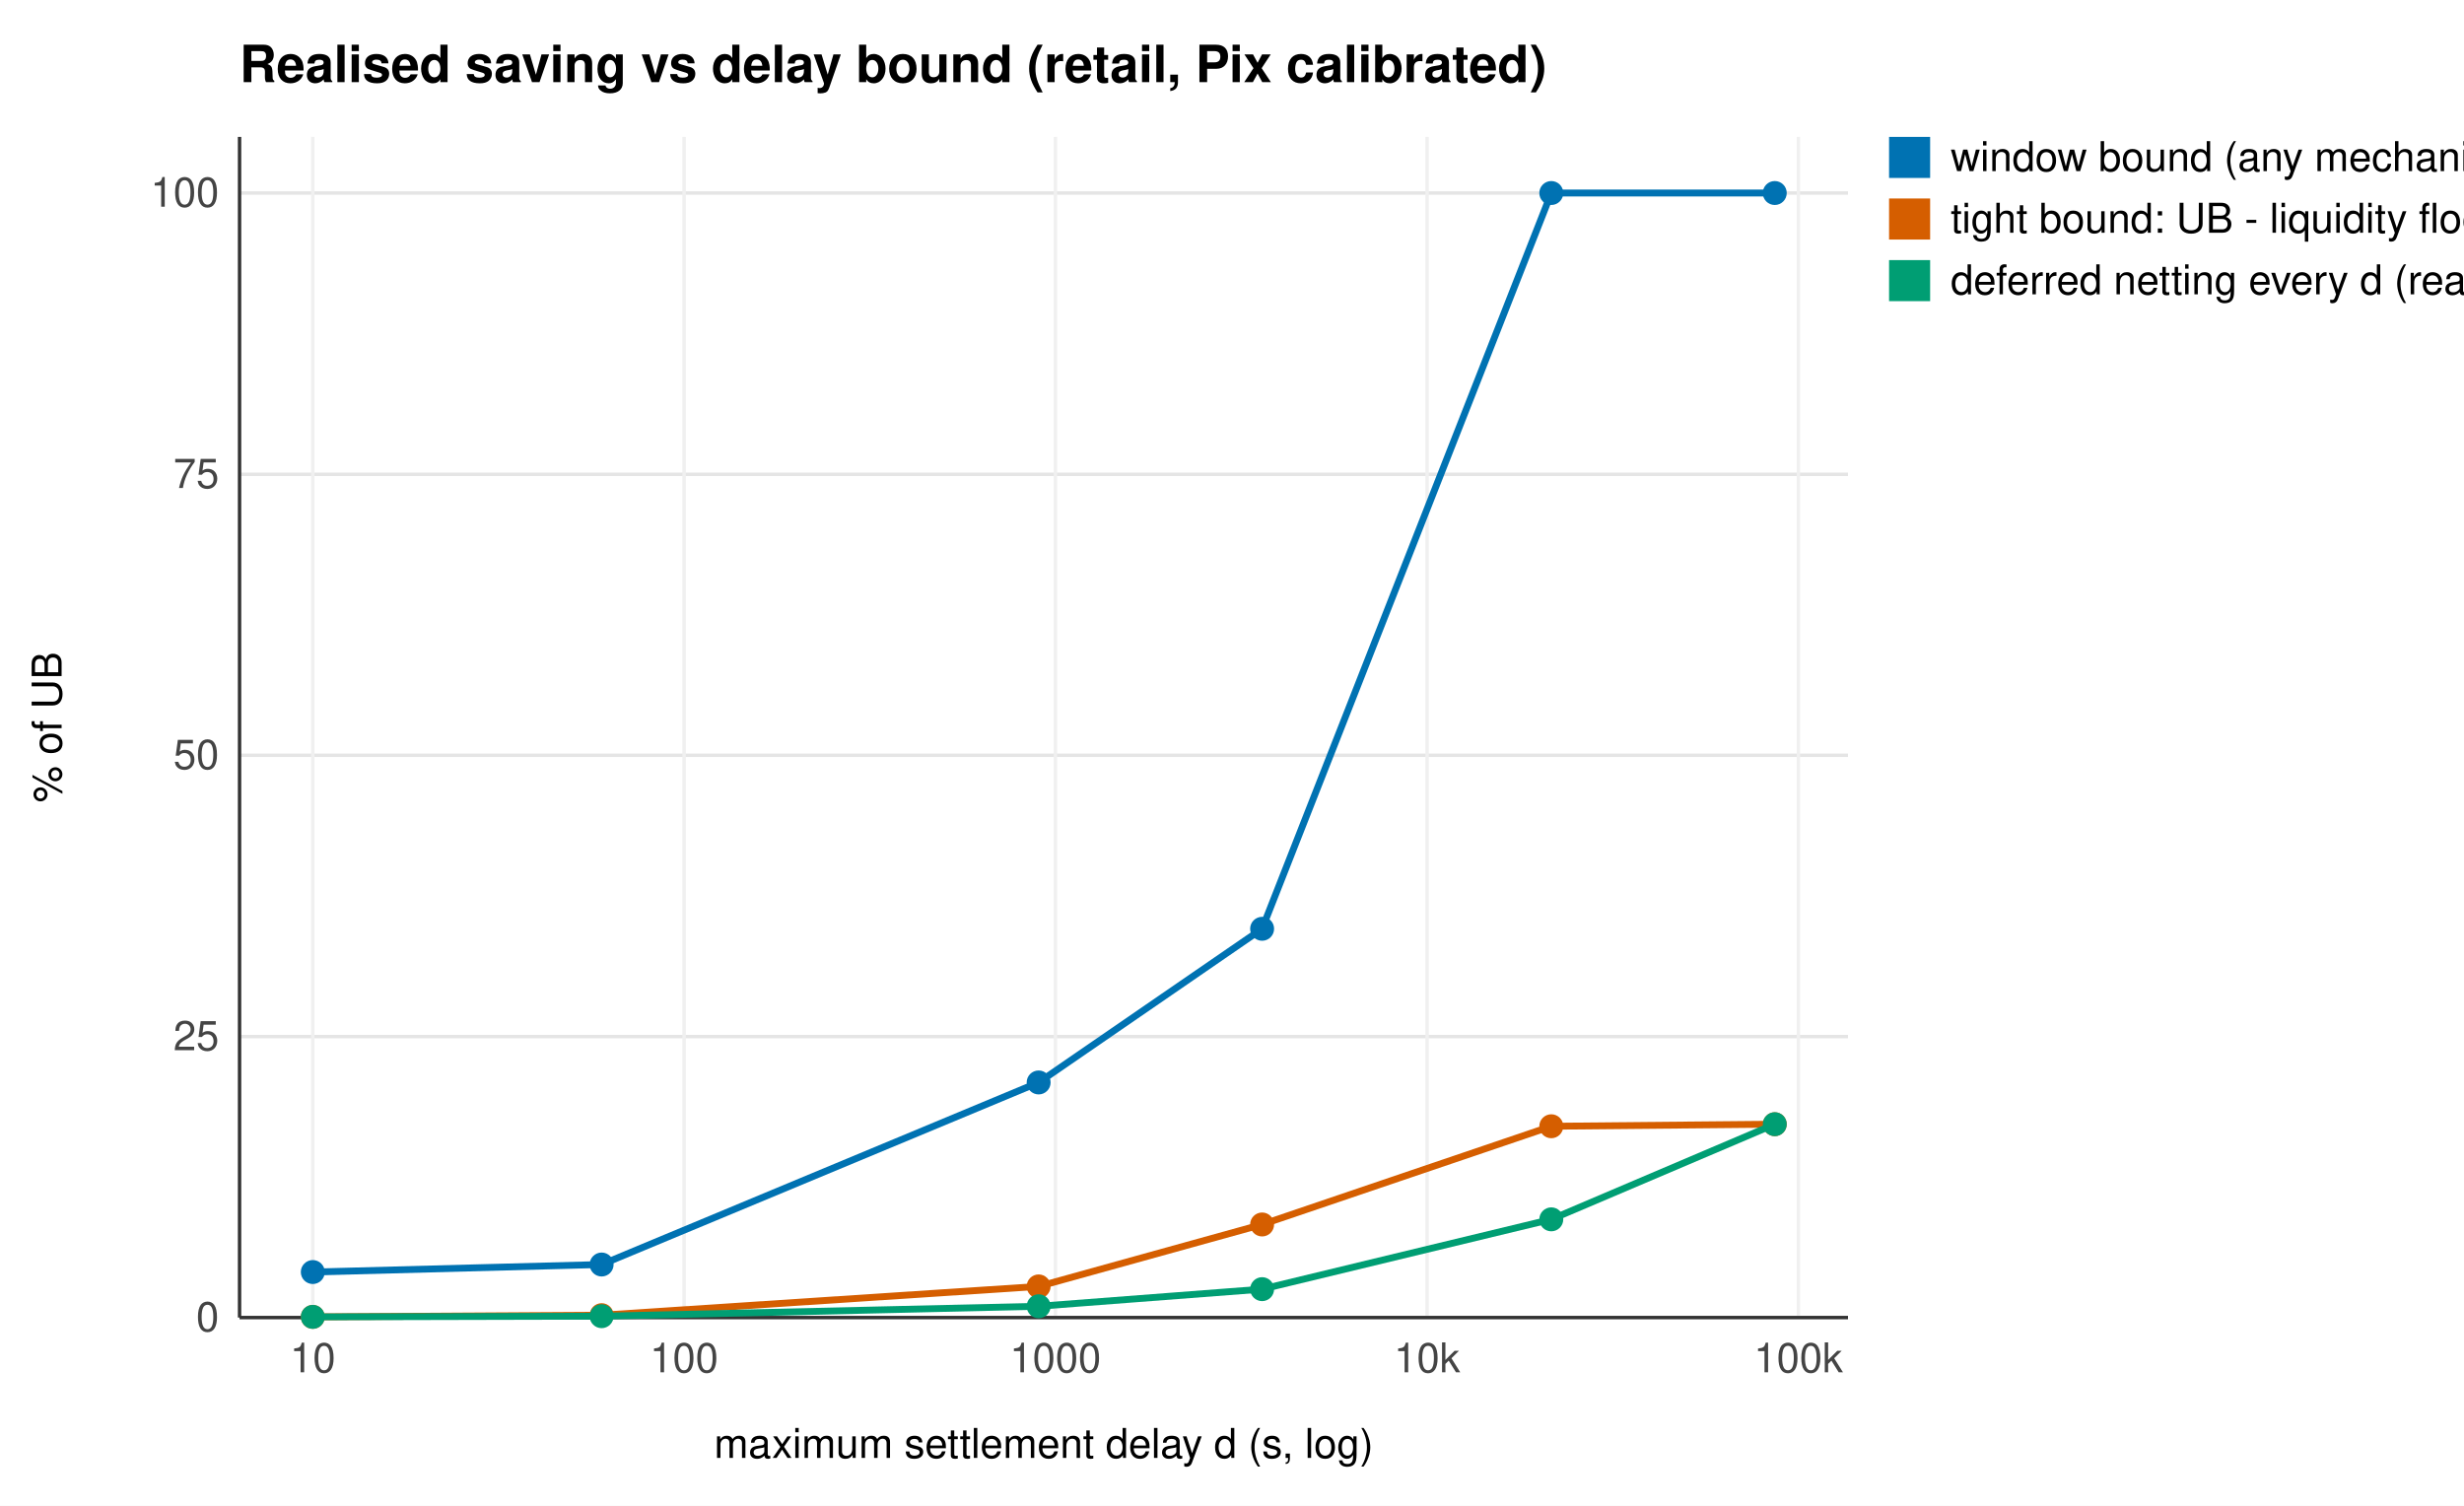
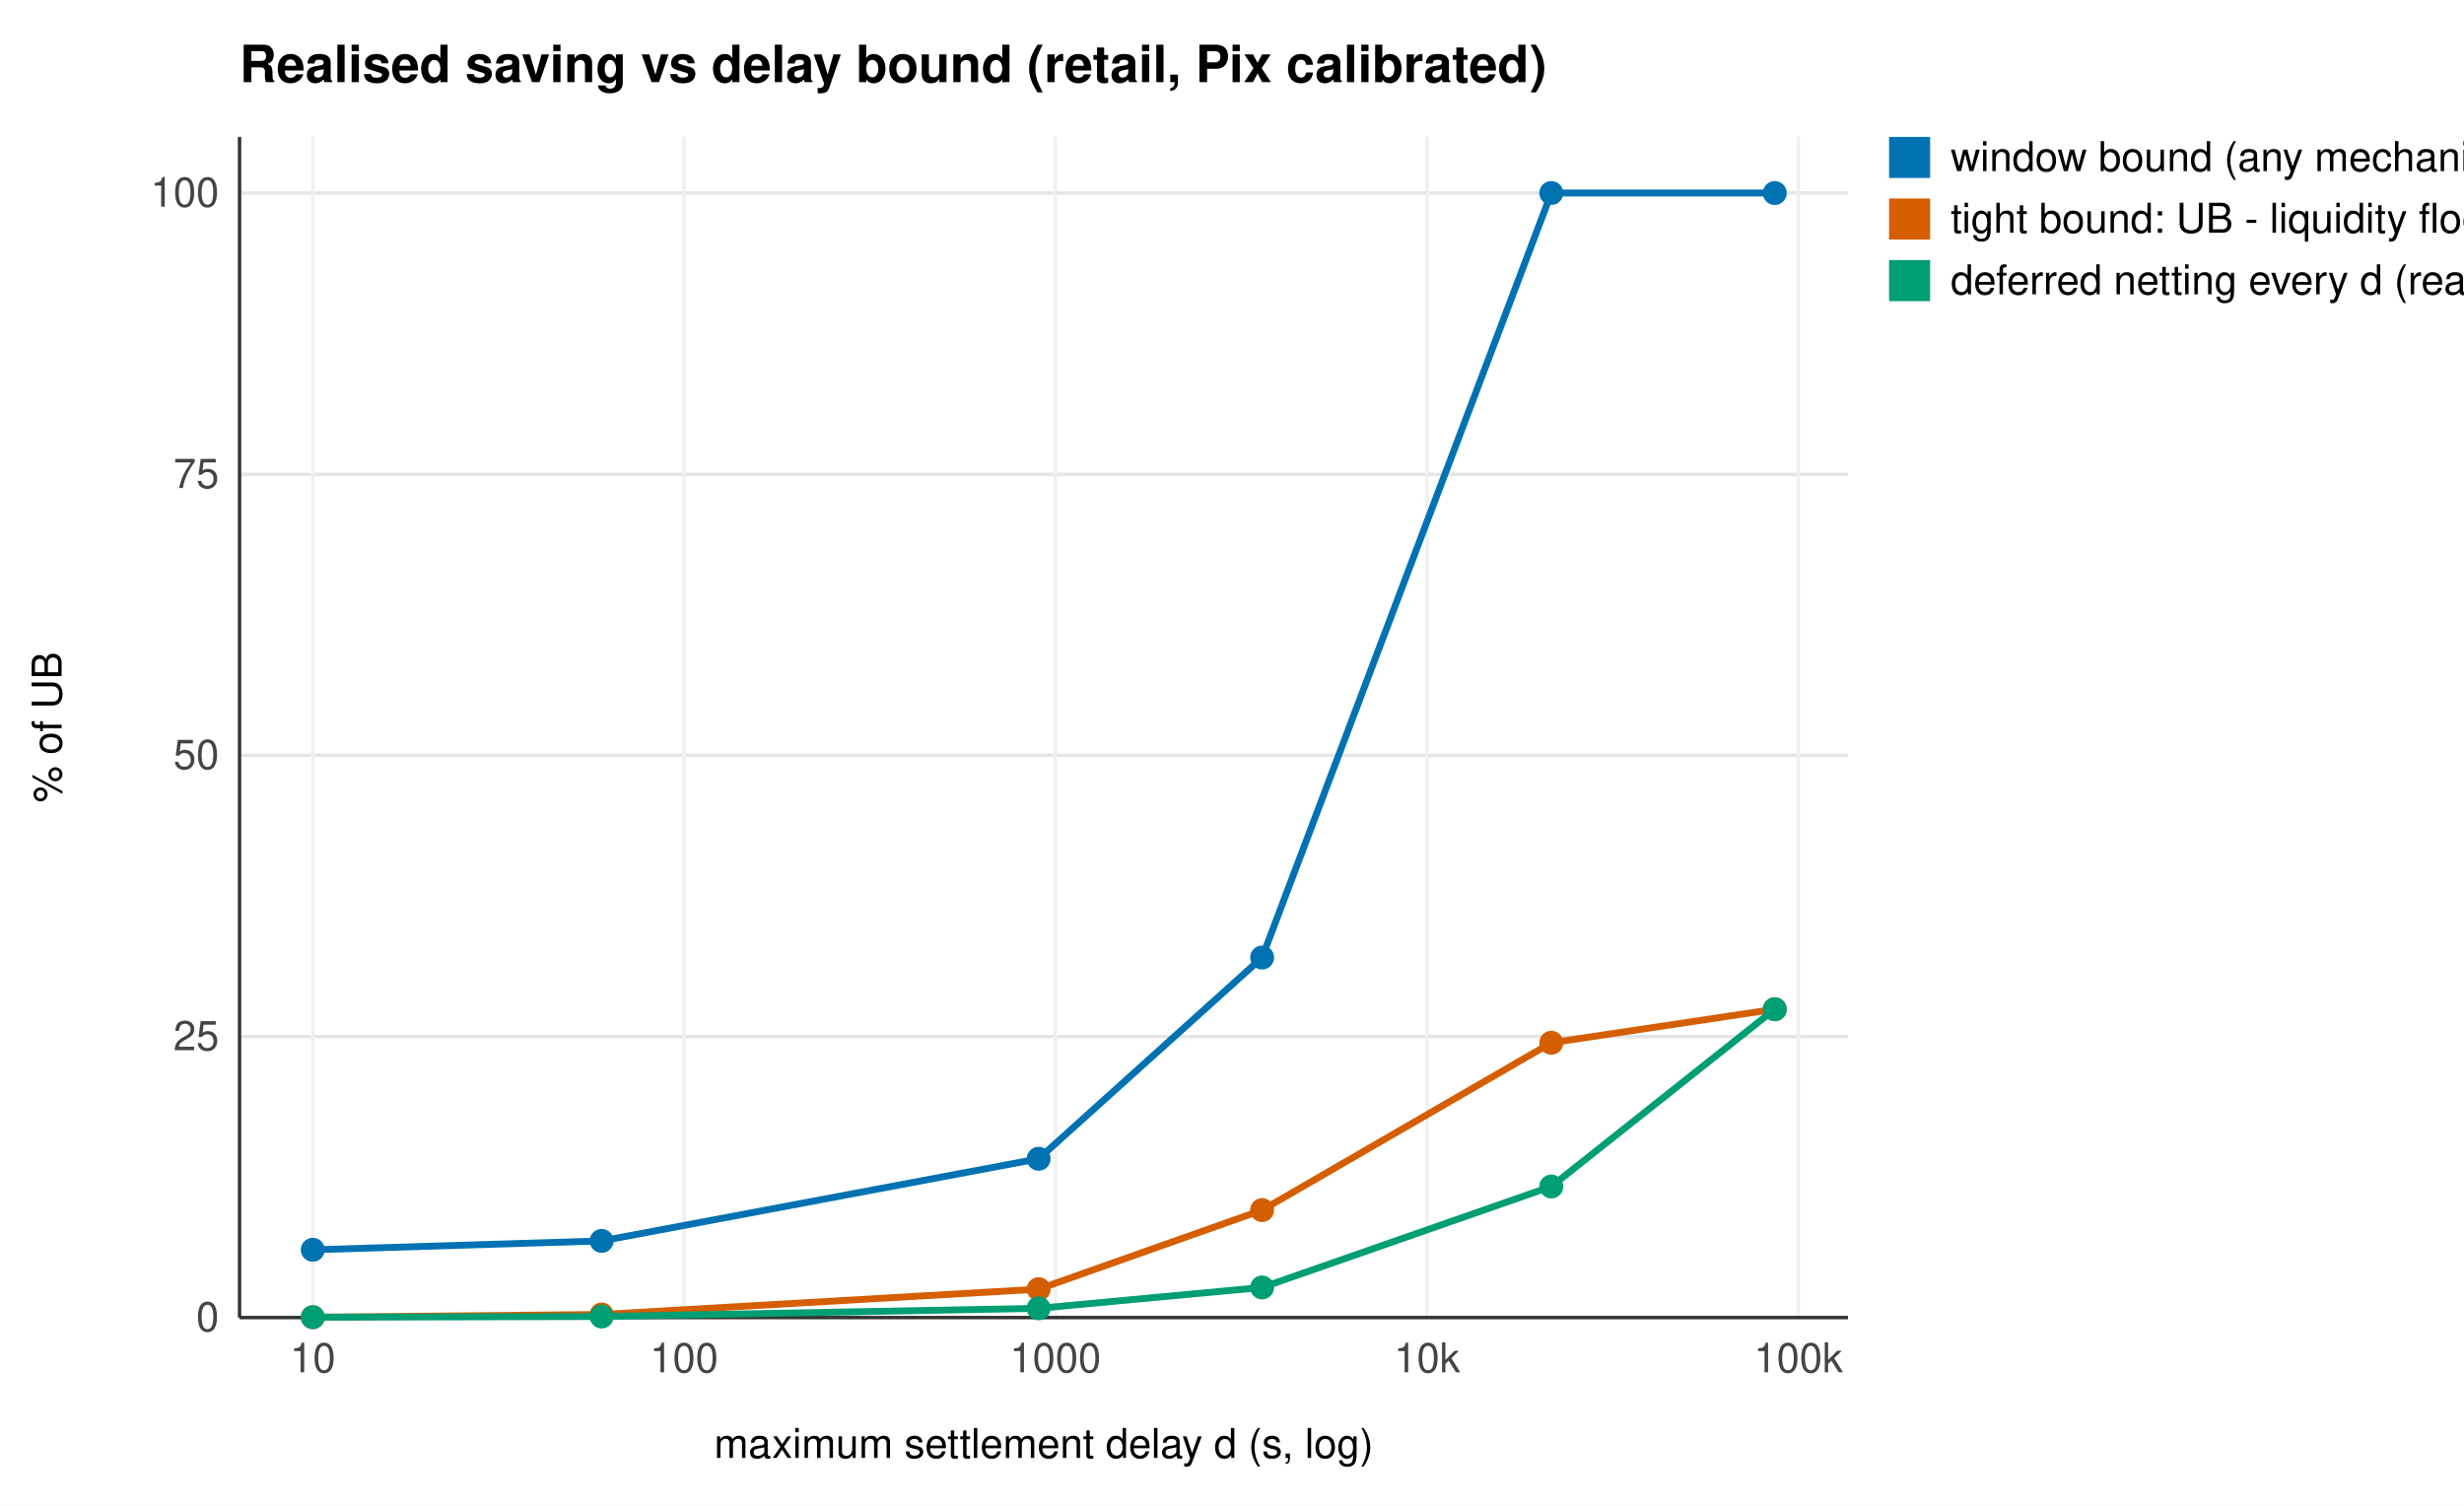
<svg xmlns="http://www.w3.org/2000/svg" viewBox="0 0 720 440" width="720" height="440" font-family="Helvetica, Arial, sans-serif" font-size="12">
  <rect width="100%" height="100%" fill="#ffffff" />
  <text x="70" y="24" font-size="15" font-weight="bold">Realised saving vs delay bound (retail, Pix calibrated)</text>
  <line x1="70" y1="385.0" x2="540.0" y2="385.0" stroke="#e5e5e5" />
  <text x="64.0" y="389.0" text-anchor="end" fill="#444">0</text>
  <line x1="70" y1="302.9" x2="540.0" y2="302.9" stroke="#e5e5e5" />
  <text x="64.0" y="306.9" text-anchor="end" fill="#444">25</text>
  <line x1="70" y1="220.7" x2="540.0" y2="220.7" stroke="#e5e5e5" />
  <text x="64.0" y="224.7" text-anchor="end" fill="#444">50</text>
  <line x1="70" y1="138.6" x2="540.0" y2="138.6" stroke="#e5e5e5" />
  <text x="64.0" y="142.6" text-anchor="end" fill="#444">75</text>
  <line x1="70" y1="56.4" x2="540.0" y2="56.4" stroke="#e5e5e5" />
  <text x="64.0" y="60.4" text-anchor="end" fill="#444">100</text>
  <line x1="91.4" y1="40" x2="91.4" y2="385.0" stroke="#f0f0f0" />
  <text x="91.4" y="401.0" text-anchor="middle" fill="#444">10</text>
  <line x1="199.9" y1="40" x2="199.9" y2="385.0" stroke="#f0f0f0" />
  <text x="199.9" y="401.0" text-anchor="middle" fill="#444">100</text>
  <line x1="308.4" y1="40" x2="308.4" y2="385.0" stroke="#f0f0f0" />
  <text x="308.4" y="401.0" text-anchor="middle" fill="#444">1000</text>
  <line x1="417.0" y1="40" x2="417.0" y2="385.0" stroke="#f0f0f0" />
  <text x="417.0" y="401.0" text-anchor="middle" fill="#444">10k</text>
  <line x1="525.5" y1="40" x2="525.5" y2="385.0" stroke="#f0f0f0" />
  <text x="525.5" y="401.0" text-anchor="middle" fill="#444">100k</text>
  <line x1="70" y1="385.0" x2="540.0" y2="385.0" stroke="#333" />
  <line x1="70" y1="40" x2="70" y2="385.0" stroke="#333" />
  <text x="305.0" y="426.0" text-anchor="middle">maximum settlement delay d (s, log)</text>
  <text transform="translate(18,212.5) rotate(-90)" text-anchor="middle">% of UB</text>
-   <polyline fill="none" stroke="#0072B2" stroke-width="2" points="91.4,371.7 175.8,369.5 303.5,316.3 368.8,271.4 453.3,56.4 518.6,56.4" />
-   <circle cx="91.4" cy="371.7" r="3.5" fill="#0072B2" />
-   <circle cx="175.8" cy="369.5" r="3.5" fill="#0072B2" />
-   <circle cx="303.5" cy="316.3" r="3.5" fill="#0072B2" />
-   <circle cx="368.8" cy="271.4" r="3.5" fill="#0072B2" />
+   <polyline fill="none" stroke="#0072B2" stroke-width="2" points="91.4,365.2 175.8,362.6 303.5,338.6 368.8,279.8 453.3,56.4 518.6,56.4" />
+   <circle cx="91.4" cy="365.2" r="3.5" fill="#0072B2" />
+   <circle cx="175.8" cy="362.6" r="3.5" fill="#0072B2" />
+   <circle cx="303.5" cy="338.6" r="3.5" fill="#0072B2" />
+   <circle cx="368.8" cy="279.8" r="3.5" fill="#0072B2" />
  <circle cx="453.3" cy="56.4" r="3.5" fill="#0072B2" />
  <circle cx="518.6" cy="56.4" r="3.5" fill="#0072B2" />
  <rect x="552.0" y="40.0" width="12" height="12" fill="#0072B2" />
  <text x="570.0" y="50.0">window bound (any mechanism)</text>
-   <polyline fill="none" stroke="#D55E00" stroke-width="2" points="91.4,384.8 175.8,384.3 303.5,375.9 368.8,357.8 453.3,329.1 518.6,328.5" />
-   <circle cx="91.4" cy="384.8" r="3.5" fill="#D55E00" />
-   <circle cx="175.8" cy="384.3" r="3.5" fill="#D55E00" />
-   <circle cx="303.5" cy="375.9" r="3.5" fill="#D55E00" />
-   <circle cx="368.8" cy="357.8" r="3.5" fill="#D55E00" />
-   <circle cx="453.3" cy="329.1" r="3.5" fill="#D55E00" />
-   <circle cx="518.6" cy="328.5" r="3.5" fill="#D55E00" />
+   <polyline fill="none" stroke="#D55E00" stroke-width="2" points="91.4,384.9 175.8,384.1 303.5,376.7 368.8,353.6 453.3,304.7 518.6,294.9" />
+   <circle cx="91.4" cy="384.9" r="3.5" fill="#D55E00" />
+   <circle cx="175.8" cy="384.1" r="3.5" fill="#D55E00" />
+   <circle cx="303.5" cy="376.7" r="3.5" fill="#D55E00" />
+   <circle cx="368.8" cy="353.6" r="3.5" fill="#D55E00" />
+   <circle cx="453.3" cy="304.7" r="3.5" fill="#D55E00" />
+   <circle cx="518.6" cy="294.9" r="3.5" fill="#D55E00" />
  <rect x="552.0" y="58.0" width="12" height="12" fill="#D55E00" />
  <text x="570.0" y="68.0">tight bound: UB - liquidity floor</text>
-   <polyline fill="none" stroke="#009E73" stroke-width="2" points="91.4,384.8 175.8,384.6 303.5,381.7 368.8,376.7 453.3,356.3 518.6,328.5" />
-   <circle cx="91.4" cy="384.8" r="3.5" fill="#009E73" />
-   <circle cx="175.8" cy="384.6" r="3.5" fill="#009E73" />
-   <circle cx="303.5" cy="381.7" r="3.5" fill="#009E73" />
-   <circle cx="368.8" cy="376.7" r="3.5" fill="#009E73" />
-   <circle cx="453.3" cy="356.3" r="3.5" fill="#009E73" />
-   <circle cx="518.6" cy="328.5" r="3.5" fill="#009E73" />
+   <polyline fill="none" stroke="#009E73" stroke-width="2" points="91.4,384.9 175.8,384.7 303.5,382.3 368.8,376.2 453.3,346.7 518.6,294.9" />
+   <circle cx="91.4" cy="384.9" r="3.5" fill="#009E73" />
+   <circle cx="175.8" cy="384.7" r="3.5" fill="#009E73" />
+   <circle cx="303.5" cy="382.3" r="3.5" fill="#009E73" />
+   <circle cx="368.8" cy="376.2" r="3.5" fill="#009E73" />
+   <circle cx="453.3" cy="346.7" r="3.5" fill="#009E73" />
+   <circle cx="518.6" cy="294.9" r="3.5" fill="#009E73" />
  <rect x="552.0" y="76.0" width="12" height="12" fill="#009E73" />
  <text x="570.0" y="86.0">deferred netting every d (realised)</text>
</svg>
